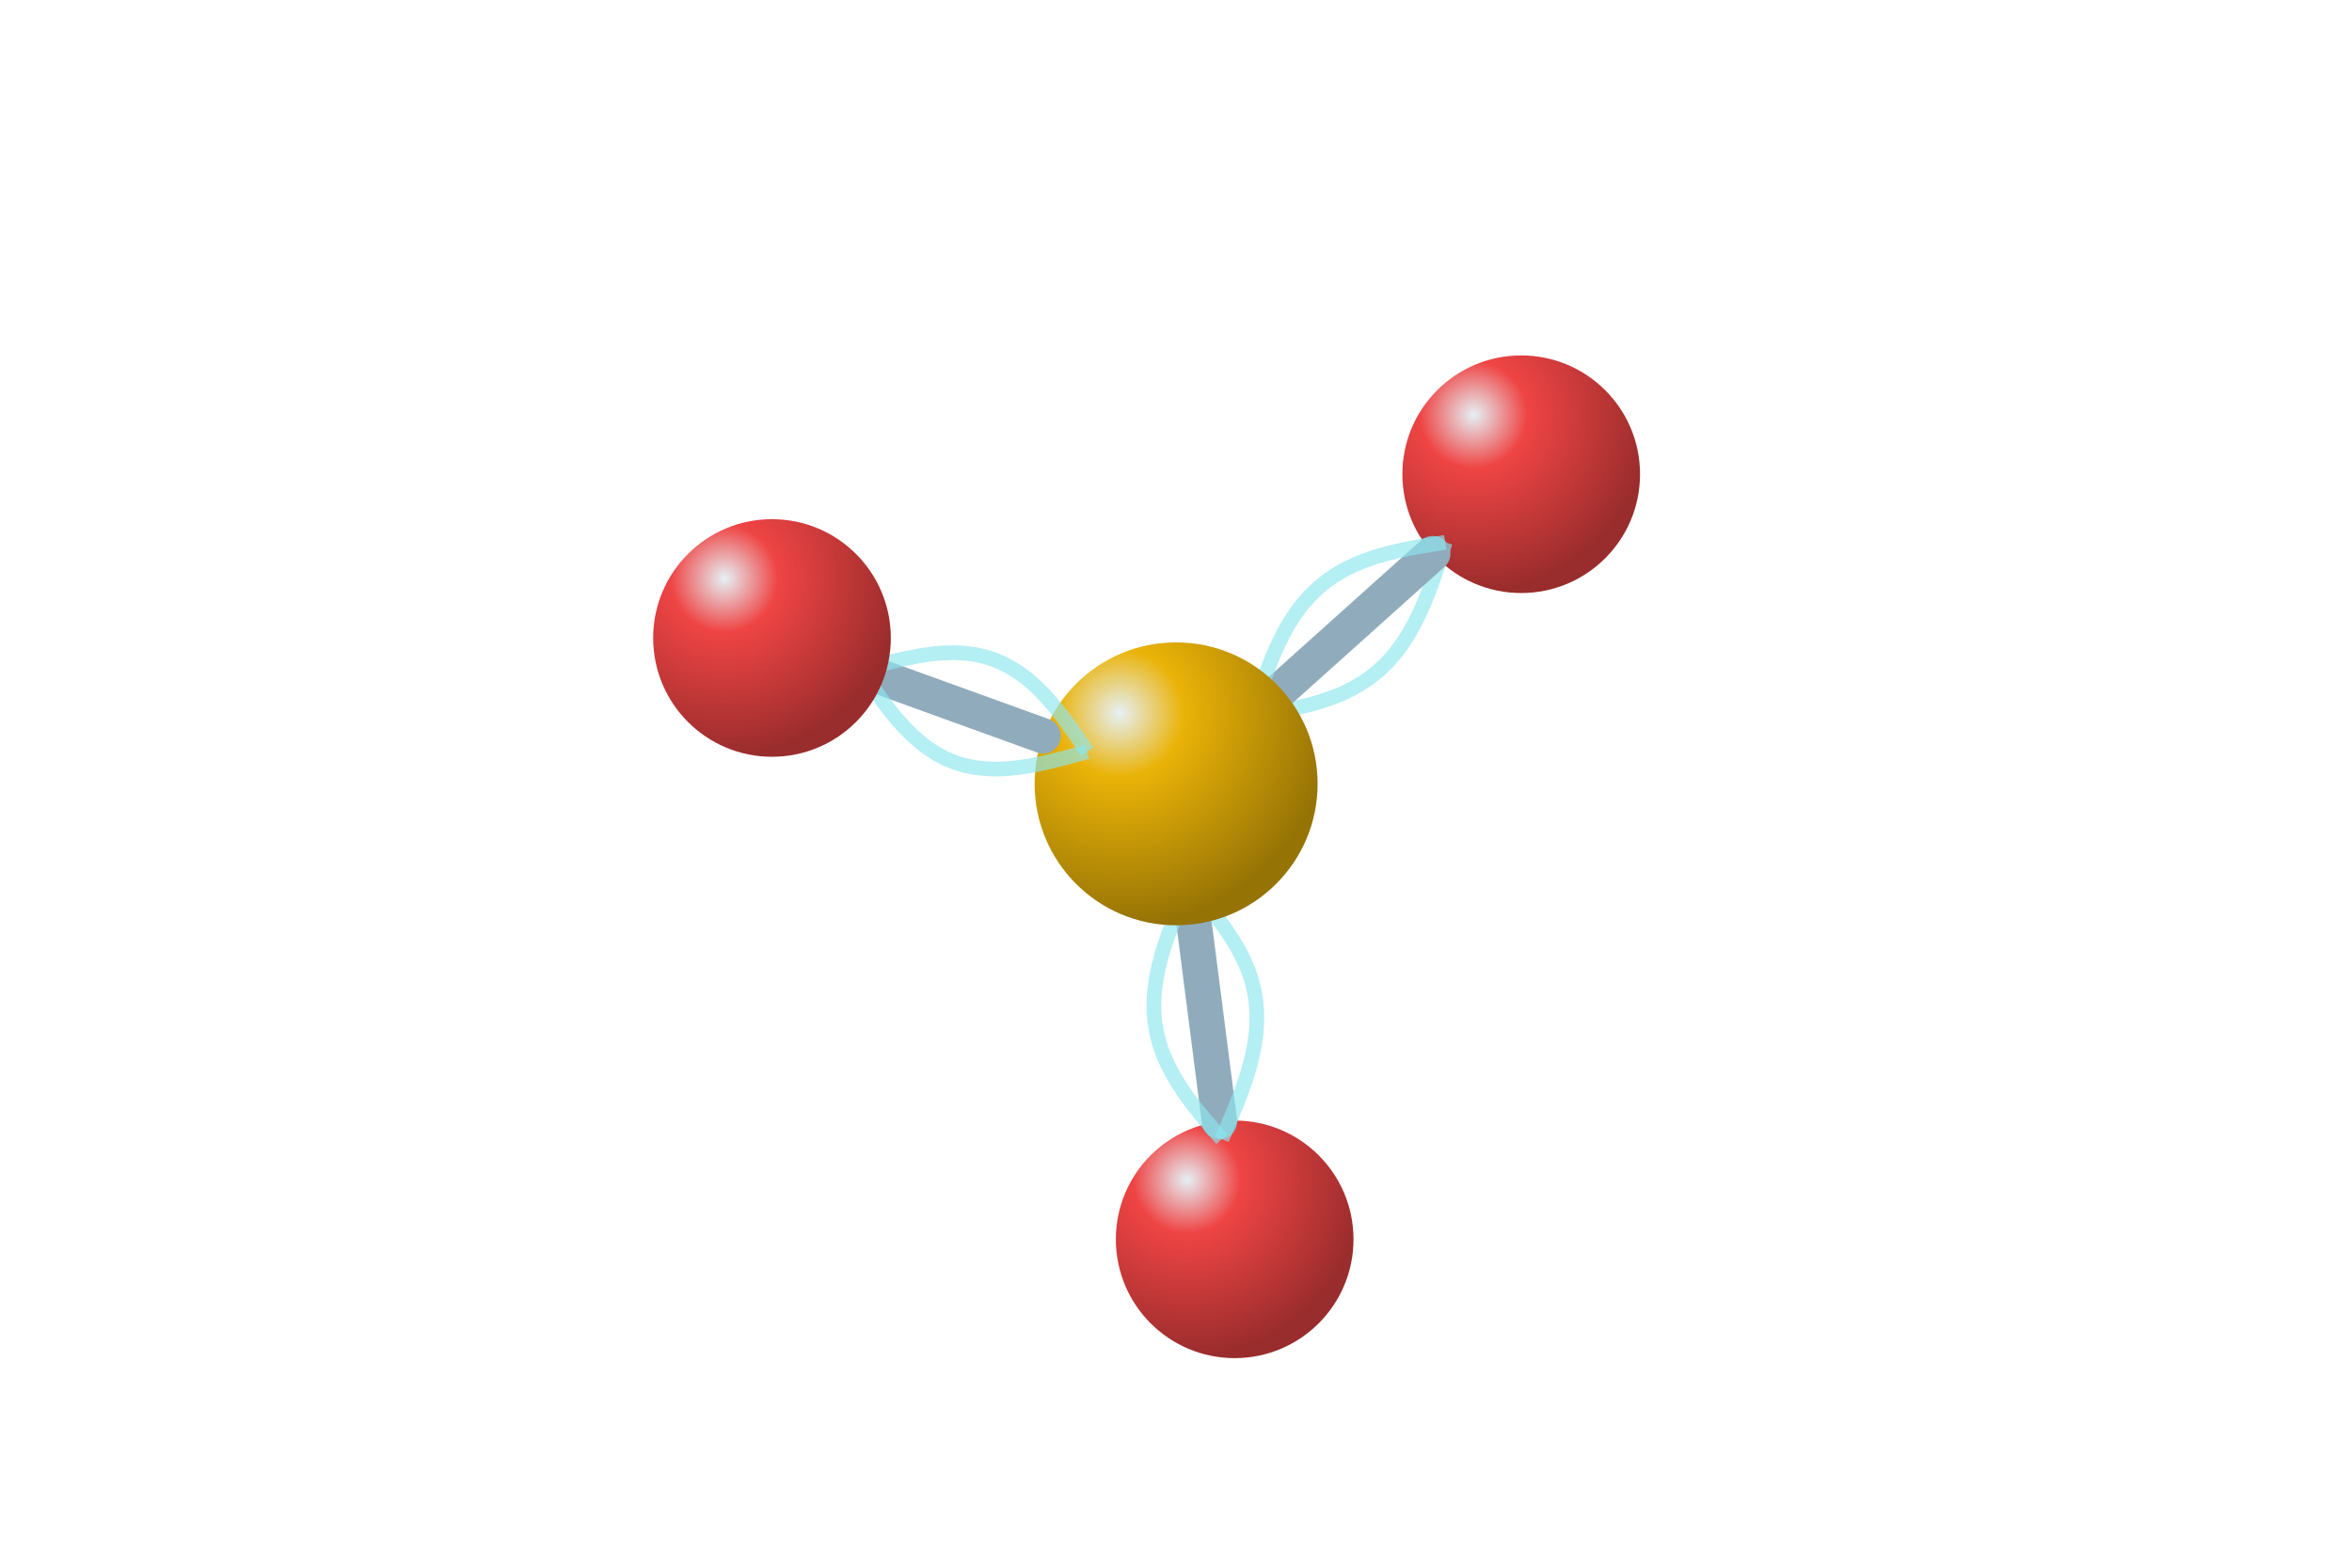
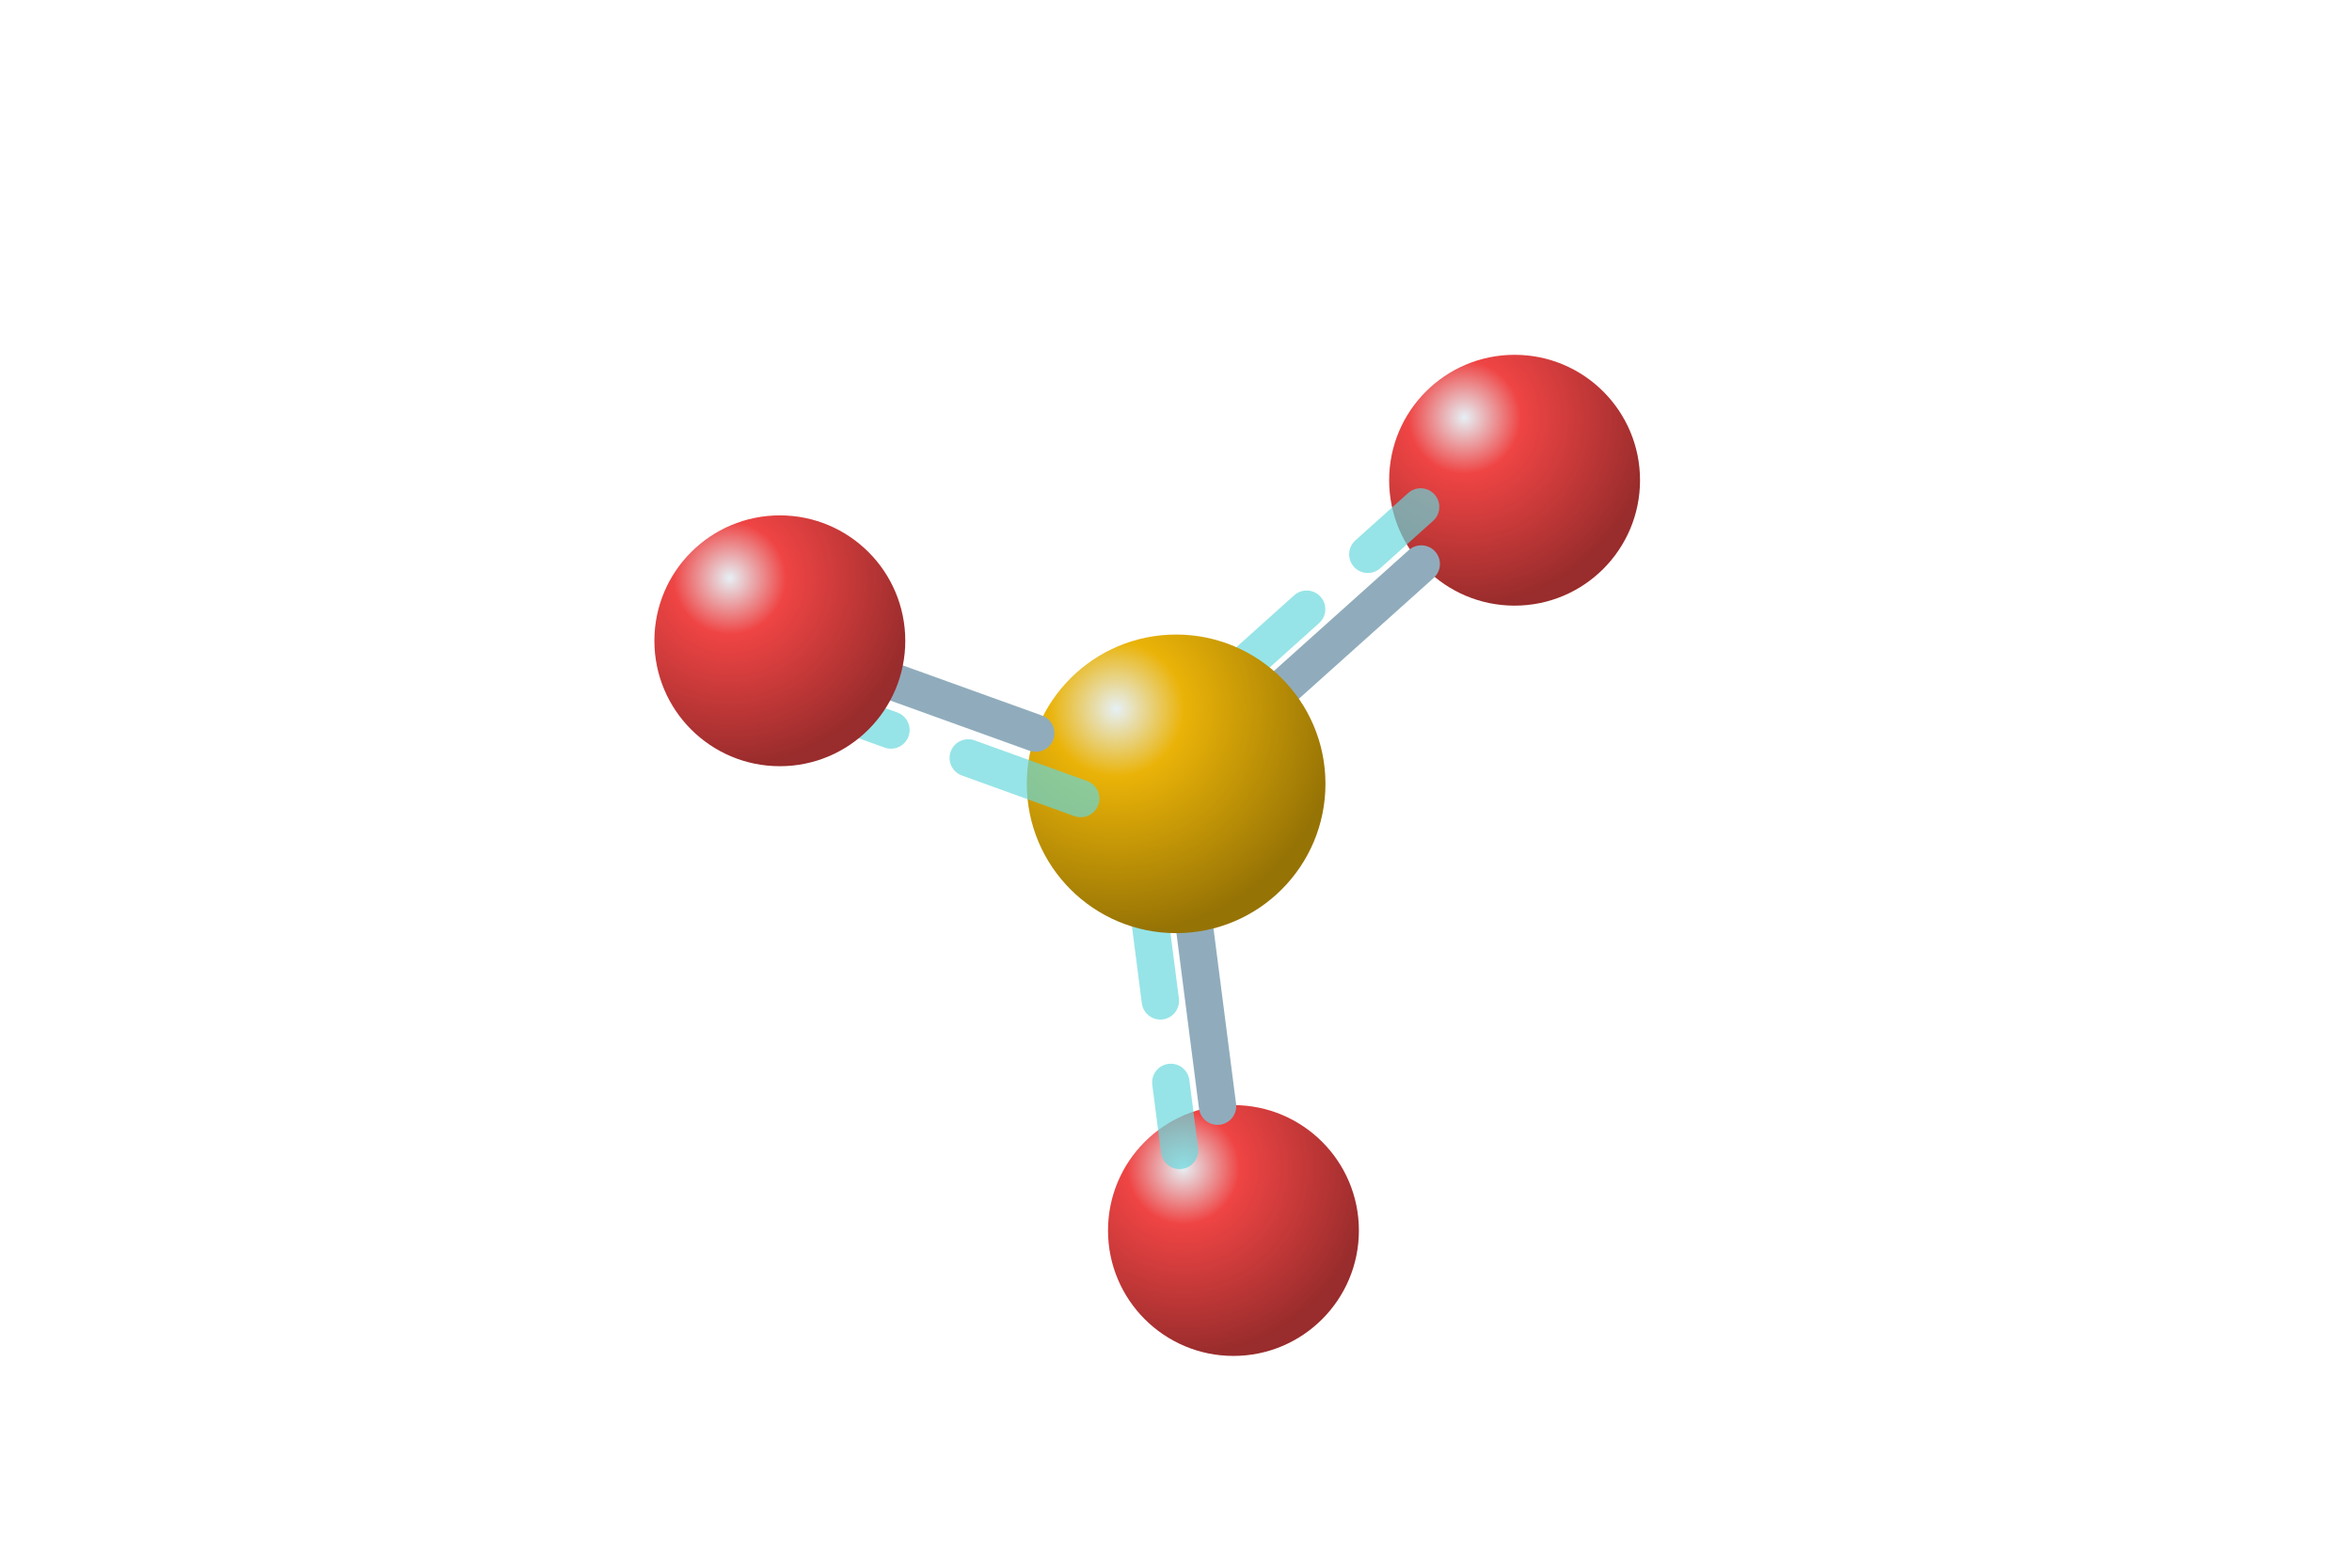
<svg xmlns="http://www.w3.org/2000/svg" viewBox="0 0 192 128">
  <defs>
    <radialGradient id="S" cx="30%" cy="25%" r="75%">
      <stop stop-color="#e6f0f5" />
      <stop offset=".3" stop-color="#eab308" />
      <stop offset="1" stop-color="#967305" />
    </radialGradient>
    <radialGradient id="O" cx="30%" cy="25%" r="75%">
      <stop stop-color="#e6f0f5" />
      <stop offset=".3" stop-color="#ef4444" />
      <stop offset="1" stop-color="#992c2c" />
    </radialGradient>
  </defs>
-   <circle cx="100.79" cy="101.19" r="9.7" fill="url(#O)" />
-   <circle cx="124.18" cy="38.72" r="9.7" fill="url(#O)" />
-   <path d="M97.48 75.45L99.55 91.57" stroke="#90acbc" stroke-width="2.89" stroke-linecap="round" />
-   <path d="M97.06 72.18L97.71 72.93L98.35 73.68L98.97 74.44L99.57 75.2L100.13 75.98L100.64 76.76L101.11 77.55L101.52 78.35L101.87 79.17L102.16 80L102.37 80.84L102.52 81.7L102.59 82.58L102.6 83.47L102.54 84.37L102.41 85.29L102.22 86.23L101.98 87.17L101.69 88.13L101.35 89.09L100.98 90.07L100.58 91.04L100.16 92.03L99.74 93.01" fill="none" stroke="#8ce7ee" stroke-opacity=".65" stroke-width="1.2" />
-   <path d="M102.21 58.44L103.2 58.28L104.18 58.11L105.16 57.93L106.11 57.73L107.05 57.5L107.95 57.23L108.83 56.93L109.67 56.58L110.48 56.18L111.24 55.73L111.96 55.23L112.64 54.66L113.28 54.05L113.87 53.37L114.42 52.64L114.93 51.86L115.4 51.03L115.84 50.16L116.25 49.24L116.63 48.29L116.99 47.31L117.33 46.32L117.66 45.3L117.98 44.28" fill="none" stroke="#8ce7ee" stroke-opacity=".65" stroke-width="1.2" />
-   <path d="M104.61 56.28L116.96 45.2" stroke="#90acbc" stroke-width="2.89" stroke-linecap="round" />
-   <path d="M97.06 72.18L96.64 73.16L96.22 74.15L95.82 75.13L95.45 76.1L95.11 77.06L94.82 78.02L94.57 78.97L94.39 79.9L94.26 80.82L94.2 81.72L94.2 82.61L94.28 83.49L94.43 84.35L94.64 85.2L94.93 86.03L95.28 86.84L95.69 87.64L96.16 88.44L96.67 89.22L97.23 89.99L97.83 90.75L98.45 91.51L99.09 92.26L99.74 93.01" fill="none" stroke="#8ce7ee" stroke-opacity=".65" stroke-width="1.2" />
-   <path d="M102.21 58.44L102.53 57.41L102.87 56.4L103.21 55.4L103.57 54.42L103.95 53.47L104.35 52.56L104.79 51.68L105.26 50.85L105.77 50.07L106.32 49.34L106.92 48.67L107.55 48.05L108.23 47.49L108.95 46.98L109.72 46.53L110.52 46.14L111.36 45.79L112.24 45.48L113.15 45.22L114.08 44.99L115.04 44.78L116.01 44.6L117 44.44L117.98 44.28" fill="none" stroke="#8ce7ee" stroke-opacity=".65" stroke-width="1.2" />
-   <circle cx="96.01" cy="64" r="11.55" fill="url(#S)" />
-   <path d="M85.15 60.08L72.15 55.38" stroke="#90acbc" stroke-width="2.89" stroke-linecap="round" />
-   <path d="M88.75 61.38L87.78 61.65L86.81 61.91L85.84 62.15L84.89 62.37L83.95 62.55L83.02 62.68L82.12 62.77L81.23 62.8L80.37 62.76L79.54 62.66L78.73 62.49L77.94 62.25L77.19 61.94L76.46 61.55L75.75 61.1L75.08 60.57L74.42 59.99L73.79 59.35L73.17 58.66L72.57 57.92L71.99 57.15L71.41 56.35L70.84 55.54L70.28 54.71" fill="none" stroke="#8ce7ee" stroke-opacity=".65" stroke-width="1.2" />
-   <path d="M88.75 61.38L88.19 60.55L87.62 59.73L87.05 58.93L86.46 58.16L85.86 57.43L85.25 56.74L84.61 56.1L83.96 55.51L83.28 54.99L82.57 54.54L81.84 54.15L81.09 53.84L80.3 53.6L79.49 53.42L78.66 53.32L77.8 53.29L76.91 53.32L76.01 53.4L75.08 53.54L74.14 53.72L73.19 53.93L72.22 54.18L71.25 54.44L70.28 54.71" fill="none" stroke="#8ce7ee" stroke-opacity=".65" stroke-width="1.2" />
-   <circle cx="63.02" cy="52.09" r="9.7" fill="url(#O)" />
+   <circle cx="100.69" cy="100.47" r="10.24" fill="url(#O)" />
+   <circle cx="123.64" cy="39.21" r="10.24" fill="url(#O)" />
+   <path d="M97.56 76.09L99.39 90.32" stroke="#90acbc" stroke-width="3.05" stroke-linecap="round" />
+   <path d="M105.08 55.86L116.02 46.05" stroke="#90acbc" stroke-width="3.05" stroke-linecap="round" />
+   <path data-distributed-bond="true" data-distributed-style="distributed-dashed" data-distributed-branch="2" d="M93.48 72.04L96.29 93.93" fill="none" stroke="#66d8dc" stroke-opacity="0.68" stroke-width="3.05" stroke-dasharray="9.76 6.71" stroke-linecap="round" />
+   <path data-distributed-bond="true" data-distributed-style="distributed-dashed" data-distributed-branch="0" d="M99.4 56.26L115.97 41.39" fill="none" stroke="#66d8dc" stroke-opacity="0.68" stroke-width="3.05" stroke-dasharray="9.76 6.71" stroke-linecap="round" />
+   <circle cx="96.01" cy="64" r="12.19" fill="url(#S)" />
+   <path d="M84.55 59.86L73.29 55.8" stroke="#90acbc" stroke-width="3.05" stroke-linecap="round" />
+   <path data-distributed-bond="true" data-distributed-style="distributed-dashed" data-distributed-branch="1" d="M88.22 65.2L68.81 58.19" fill="none" stroke="#66d8dc" stroke-opacity="0.68" stroke-width="3.05" stroke-dasharray="9.76 6.71" stroke-linecap="round" />
+   <circle cx="63.66" cy="52.32" r="10.24" fill="url(#O)" />
</svg>
